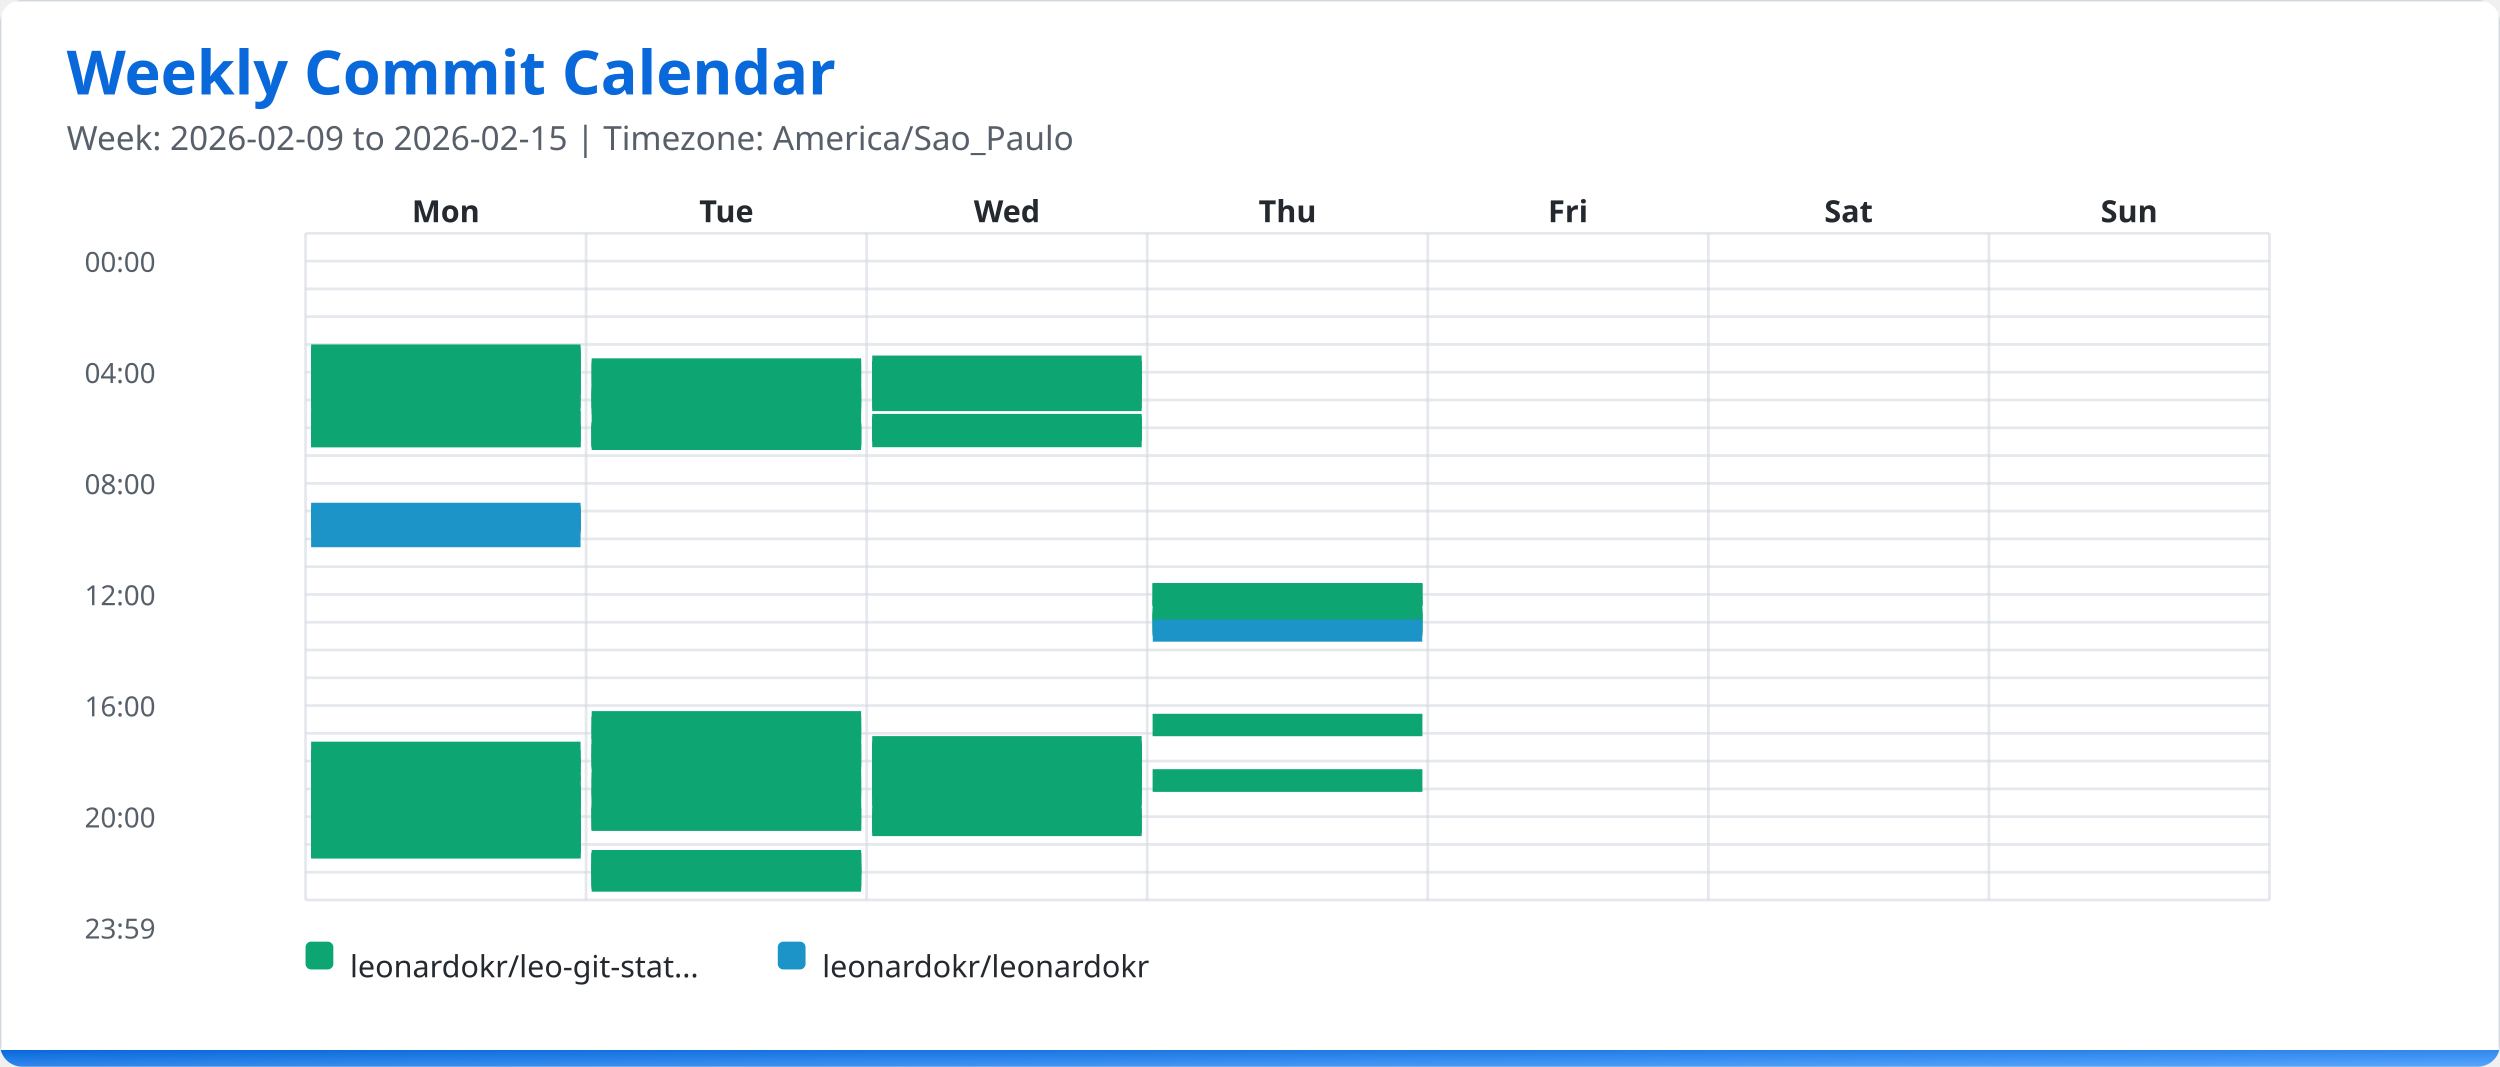
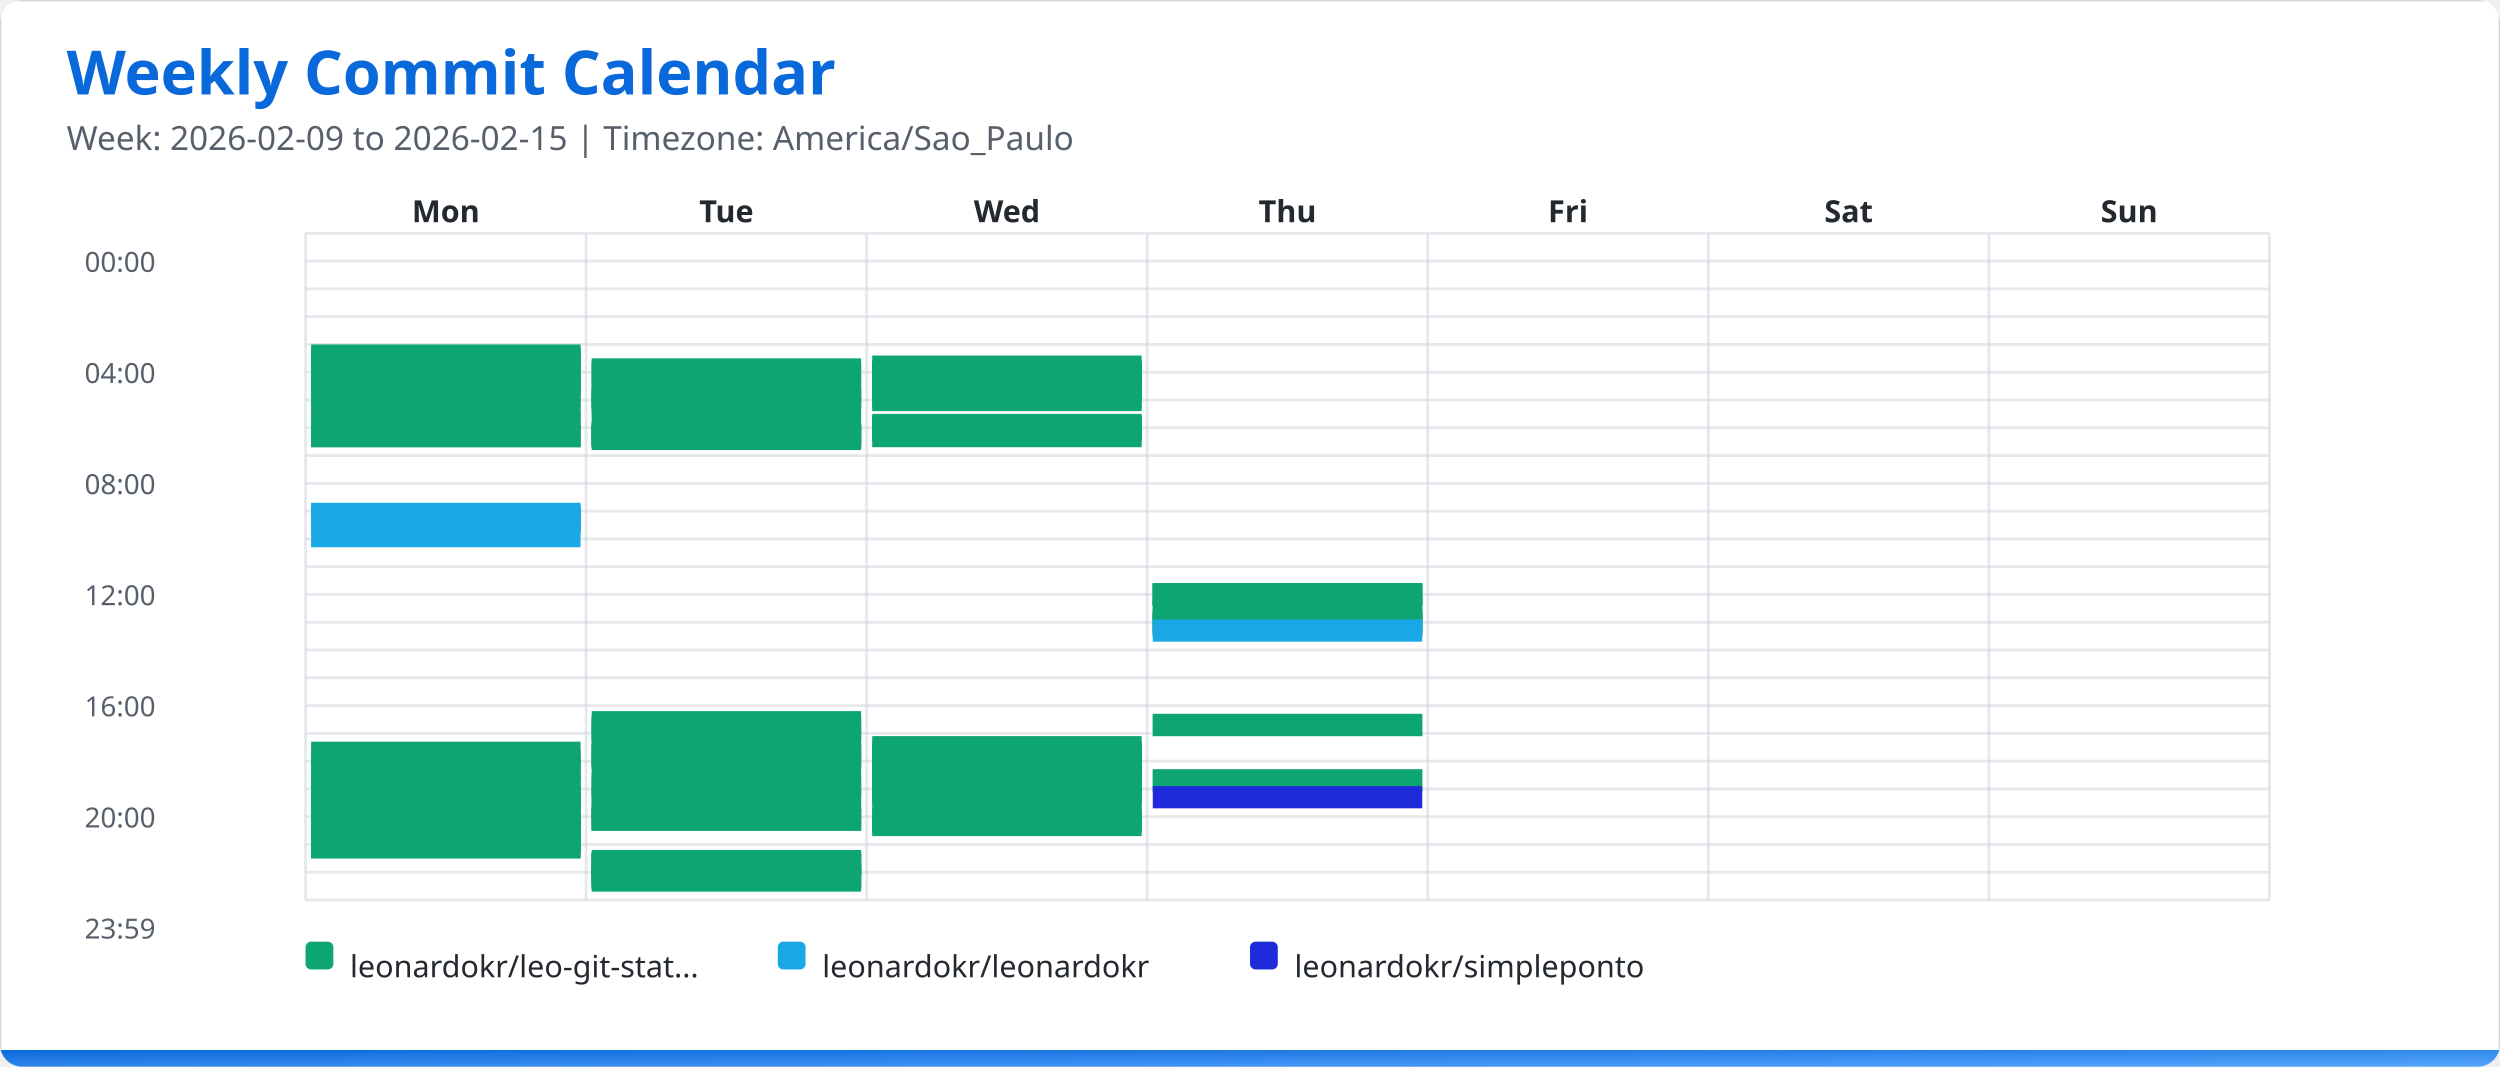
<svg xmlns="http://www.w3.org/2000/svg" width="900" height="384" viewBox="0 0 900 384">
  <defs>
    <linearGradient id="calendar-gradient" x1="0%" y1="0%" x2="100%" y2="100%">
      <stop offset="0%" style="stop-color:#0969da;stop-opacity:1" />
      <stop offset="100%" style="stop-color:#58a6ff;stop-opacity:1" />
    </linearGradient>
    <clipPath id="calendar-rounded">
      <rect x="0" y="0" width="900" height="384" rx="8" ry="8" />
    </clipPath>
  </defs>
  <style>
    .title {
      font-family: 'Segoe UI', Ubuntu, 'Helvetica Neue', sans-serif;
      font-size: 22px;
      font-weight: 700;
      fill: #0969da;
    }
    .subtitle {
      font-family: 'Segoe UI', Ubuntu, 'Helvetica Neue', sans-serif;
      font-size: 12px;
      font-weight: 500;
      fill: #57606a;
    }
    .day-label {
      font-family: 'Segoe UI', Ubuntu, 'Helvetica Neue', sans-serif;
      font-size: 11px;
      font-weight: 600;
      fill: #24292f;
    }
    .hour-label {
      font-family: 'Segoe UI', Ubuntu, 'Helvetica Neue', sans-serif;
      font-size: 10px;
      fill: #57606a;
      text-anchor: end;
      dominant-baseline: central;
    }
    .grid-line {
      stroke: #d0d7de;
      stroke-width: 1;
      opacity: 0.55;
    }
    .legend-label {
      font-family: 'Segoe UI', Ubuntu, 'Helvetica Neue', sans-serif;
      font-size: 11px;
      fill: #24292f;
      dominant-baseline: middle;
    }
  </style>
  <rect clip-path="url(#calendar-rounded)" width="100%" height="100%" fill="#FFFFFF" stroke="#d0d7de" stroke-width="1" />
  <rect x="0" y="378" width="900" height="6" fill="url(#calendar-gradient)" clip-path="url(#calendar-rounded)" />
  <text x="24" y="34" class="title">Weekly Commit Calendar</text>
  <text x="24" y="54" class="subtitle">Week: 2026-02-09 to 2026-02-15 | Timezone: America/Sao_Paulo</text>
  <text x="160.5" y="80" text-anchor="middle" class="day-label">Mon</text>
  <text x="261.5" y="80" text-anchor="middle" class="day-label">Tue</text>
  <text x="362.5" y="80" text-anchor="middle" class="day-label">Wed</text>
  <text x="463.5" y="80" text-anchor="middle" class="day-label">Thu</text>
  <text x="564.5" y="80" text-anchor="middle" class="day-label">Fri</text>
  <text x="665.5" y="80" text-anchor="middle" class="day-label">Sat</text>
  <text x="766.5" y="80" text-anchor="middle" class="day-label">Sun</text>
  <text x="56" y="94" class="hour-label">00:00</text>
  <text x="56" y="134" class="hour-label">04:00</text>
  <text x="56" y="174" class="hour-label">08:00</text>
  <text x="56" y="214" class="hour-label">12:00</text>
  <text x="56" y="254" class="hour-label">16:00</text>
  <text x="56" y="294" class="hour-label">20:00</text>
  <text x="56" y="334" class="hour-label">23:59</text>
  <line x1="110" y1="84" x2="110" y2="324" class="grid-line" />
  <line x1="211" y1="84" x2="211" y2="324" class="grid-line" />
  <line x1="312" y1="84" x2="312" y2="324" class="grid-line" />
  <line x1="413" y1="84" x2="413" y2="324" class="grid-line" />
  <line x1="514" y1="84" x2="514" y2="324" class="grid-line" />
  <line x1="615" y1="84" x2="615" y2="324" class="grid-line" />
  <line x1="716" y1="84" x2="716" y2="324" class="grid-line" />
  <line x1="817" y1="84" x2="817" y2="324" class="grid-line" />
  <line x1="110" y1="84" x2="817" y2="84" class="grid-line" />
  <line x1="110" y1="94" x2="817" y2="94" class="grid-line" />
  <line x1="110" y1="104" x2="817" y2="104" class="grid-line" />
  <line x1="110" y1="114" x2="817" y2="114" class="grid-line" />
  <line x1="110" y1="124" x2="817" y2="124" class="grid-line" />
  <line x1="110" y1="134" x2="817" y2="134" class="grid-line" />
  <line x1="110" y1="144" x2="817" y2="144" class="grid-line" />
  <line x1="110" y1="154" x2="817" y2="154" class="grid-line" />
  <line x1="110" y1="164" x2="817" y2="164" class="grid-line" />
  <line x1="110" y1="174" x2="817" y2="174" class="grid-line" />
  <line x1="110" y1="184" x2="817" y2="184" class="grid-line" />
  <line x1="110" y1="194" x2="817" y2="194" class="grid-line" />
  <line x1="110" y1="204" x2="817" y2="204" class="grid-line" />
  <line x1="110" y1="214" x2="817" y2="214" class="grid-line" />
  <line x1="110" y1="224" x2="817" y2="224" class="grid-line" />
  <line x1="110" y1="234" x2="817" y2="234" class="grid-line" />
  <line x1="110" y1="244" x2="817" y2="244" class="grid-line" />
  <line x1="110" y1="254" x2="817" y2="254" class="grid-line" />
  <line x1="110" y1="264" x2="817" y2="264" class="grid-line" />
  <line x1="110" y1="274" x2="817" y2="274" class="grid-line" />
  <line x1="110" y1="284" x2="817" y2="284" class="grid-line" />
  <line x1="110" y1="294" x2="817" y2="294" class="grid-line" />
  <line x1="110" y1="304" x2="817" y2="304" class="grid-line" />
  <line x1="110" y1="314" x2="817" y2="314" class="grid-line" />
  <line x1="110" y1="324" x2="817" y2="324" class="grid-line" />
  <g>
    <rect x="112.0" y="124.0" width="97" height="8" rx="0 " ry="0" fill="#0da572" opacity="{{ calendar_slot_opacity }}" />
  </g>
  <g>
    <rect x="112.0" y="125.0" width="97" height="8" rx="0 " ry="0" fill="#0da572" opacity="{{ calendar_slot_opacity }}" />
  </g>
  <g>
    <rect x="112.0" y="126.0" width="97" height="8" rx="0 " ry="0" fill="#0da572" opacity="{{ calendar_slot_opacity }}" />
  </g>
  <g>
    <rect x="112.0" y="127.0" width="97" height="8" rx="0 " ry="0" fill="#0da572" opacity="{{ calendar_slot_opacity }}" />
  </g>
  <g>
    <rect x="112.0" y="130.0" width="97" height="8" rx="0 " ry="0" fill="#0da572" opacity="{{ calendar_slot_opacity }}" />
  </g>
  <g>
    <rect x="112.0" y="133.0" width="97" height="8" rx="0 " ry="0" fill="#0da572" opacity="{{ calendar_slot_opacity }}" />
  </g>
  <g>
    <rect x="112.0" y="134.0" width="97" height="8" rx="0 " ry="0" fill="#0da572" opacity="{{ calendar_slot_opacity }}" />
  </g>
  <g>
    <rect x="112.0" y="134.0" width="97" height="8" rx="0 " ry="0" fill="#0da572" opacity="{{ calendar_slot_opacity }}" />
  </g>
  <g>
    <rect x="112.0" y="136.0" width="97" height="8" rx="0 " ry="0" fill="#0da572" opacity="{{ calendar_slot_opacity }}" />
  </g>
  <g>
    <rect x="112.0" y="139.0" width="97" height="8" rx="0 " ry="0" fill="#0da572" opacity="{{ calendar_slot_opacity }}" />
  </g>
  <g>
    <rect x="112.0" y="143.0" width="97" height="8" rx="0 " ry="0" fill="#0da572" opacity="{{ calendar_slot_opacity }}" />
  </g>
  <g>
    <rect x="112.0" y="148.0" width="97" height="8" rx="0 " ry="0" fill="#0da572" opacity="{{ calendar_slot_opacity }}" />
  </g>
  <g>
    <rect x="112.0" y="151.0" width="97" height="8" rx="0 " ry="0" fill="#0da572" opacity="{{ calendar_slot_opacity }}" />
  </g>
  <g>
    <rect x="112.0" y="153.0" width="97" height="8" rx="0 " ry="0" fill="#0da572" opacity="{{ calendar_slot_opacity }}" />
  </g>
  <g>
    <rect x="112.0" y="153.0" width="97" height="8" rx="0 " ry="0" fill="#0da572" opacity="{{ calendar_slot_opacity }}" />
  </g>
  <g>
-     <rect x="112.0" y="181.0" width="97" height="8" rx="0 " ry="0" fill="#1c94c8" opacity="{{ calendar_slot_opacity }}" />
-   </g>
-   <g>
-     <rect x="112.0" y="182.0" width="97" height="8" rx="0 " ry="0" fill="#1c94c8" opacity="{{ calendar_slot_opacity }}" />
-   </g>
-   <g>
-     <rect x="112.0" y="183.0" width="97" height="8" rx="0 " ry="0" fill="#1c94c8" opacity="{{ calendar_slot_opacity }}" />
-   </g>
-   <g>
-     <rect x="112.0" y="183.0" width="97" height="8" rx="0 " ry="0" fill="#1c94c8" opacity="{{ calendar_slot_opacity }}" />
-   </g>
-   <g>
-     <rect x="112.0" y="183.0" width="97" height="8" rx="0 " ry="0" fill="#1c94c8" opacity="{{ calendar_slot_opacity }}" />
-   </g>
-   <g>
-     <rect x="112.0" y="184.0" width="97" height="8" rx="0 " ry="0" fill="#1c94c8" opacity="{{ calendar_slot_opacity }}" />
-   </g>
-   <g>
-     <rect x="112.0" y="189.0" width="97" height="8" rx="0 " ry="0" fill="#1c94c8" opacity="{{ calendar_slot_opacity }}" />
+     <rect x="112.0" y="181.0" width="97" height="8" rx="0 " ry="0" fill="#19a7e5" opacity="{{ calendar_slot_opacity }}" />
+   </g>
+   <g>
+     <rect x="112.0" y="182.0" width="97" height="8" rx="0 " ry="0" fill="#19a7e5" opacity="{{ calendar_slot_opacity }}" />
+   </g>
+   <g>
+     <rect x="112.0" y="183.0" width="97" height="8" rx="0 " ry="0" fill="#19a7e5" opacity="{{ calendar_slot_opacity }}" />
+   </g>
+   <g>
+     <rect x="112.0" y="183.0" width="97" height="8" rx="0 " ry="0" fill="#19a7e5" opacity="{{ calendar_slot_opacity }}" />
+   </g>
+   <g>
+     <rect x="112.0" y="183.0" width="97" height="8" rx="0 " ry="0" fill="#19a7e5" opacity="{{ calendar_slot_opacity }}" />
+   </g>
+   <g>
+     <rect x="112.0" y="184.0" width="97" height="8" rx="0 " ry="0" fill="#19a7e5" opacity="{{ calendar_slot_opacity }}" />
+   </g>
+   <g>
+     <rect x="112.0" y="189.0" width="97" height="8" rx="0 " ry="0" fill="#19a7e5" opacity="{{ calendar_slot_opacity }}" />
  </g>
  <g>
    <rect x="112.0" y="267.0" width="97" height="8" rx="0 " ry="0" fill="#0da572" opacity="{{ calendar_slot_opacity }}" />
  </g>
  <g>
    <rect x="112.0" y="270.0" width="97" height="8" rx="0 " ry="0" fill="#0da572" opacity="{{ calendar_slot_opacity }}" />
  </g>
  <g>
    <rect x="112.0" y="273.0" width="97" height="8" rx="0 " ry="0" fill="#0da572" opacity="{{ calendar_slot_opacity }}" />
  </g>
  <g>
    <rect x="112.0" y="273.0" width="97" height="8" rx="0 " ry="0" fill="#0da572" opacity="{{ calendar_slot_opacity }}" />
  </g>
  <g>
    <rect x="112.0" y="279.0" width="97" height="8" rx="0 " ry="0" fill="#0da572" opacity="{{ calendar_slot_opacity }}" />
  </g>
  <g>
    <rect x="112.0" y="280.0" width="97" height="8" rx="0 " ry="0" fill="#0da572" opacity="{{ calendar_slot_opacity }}" />
  </g>
  <g>
    <rect x="112.0" y="283.0" width="97" height="8" rx="0 " ry="0" fill="#0da572" opacity="{{ calendar_slot_opacity }}" />
  </g>
  <g>
    <rect x="112.0" y="283.0" width="97" height="8" rx="0 " ry="0" fill="#0da572" opacity="{{ calendar_slot_opacity }}" />
  </g>
  <g>
    <rect x="112.0" y="283.0" width="97" height="8" rx="0 " ry="0" fill="#0da572" opacity="{{ calendar_slot_opacity }}" />
  </g>
  <g>
    <rect x="112.0" y="283.0" width="97" height="8" rx="0 " ry="0" fill="#0da572" opacity="{{ calendar_slot_opacity }}" />
  </g>
  <g>
    <rect x="112.0" y="288.0" width="97" height="8" rx="0 " ry="0" fill="#0da572" opacity="{{ calendar_slot_opacity }}" />
  </g>
  <g>
    <rect x="112.0" y="290.0" width="97" height="8" rx="0 " ry="0" fill="#0da572" opacity="{{ calendar_slot_opacity }}" />
  </g>
  <g>
    <rect x="112.0" y="291.0" width="97" height="8" rx="0 " ry="0" fill="#0da572" opacity="{{ calendar_slot_opacity }}" />
  </g>
  <g>
    <rect x="112.0" y="293.0" width="97" height="8" rx="0 " ry="0" fill="#0da572" opacity="{{ calendar_slot_opacity }}" />
  </g>
  <g>
    <rect x="112.0" y="293.0" width="97" height="8" rx="0 " ry="0" fill="#0da572" opacity="{{ calendar_slot_opacity }}" />
  </g>
  <g>
    <rect x="112.0" y="293.0" width="97" height="8" rx="0 " ry="0" fill="#0da572" opacity="{{ calendar_slot_opacity }}" />
  </g>
  <g>
    <rect x="112.0" y="293.0" width="97" height="8" rx="0 " ry="0" fill="#0da572" opacity="{{ calendar_slot_opacity }}" />
  </g>
  <g>
    <rect x="112.0" y="293.0" width="97" height="8" rx="0 " ry="0" fill="#0da572" opacity="{{ calendar_slot_opacity }}" />
  </g>
  <g>
    <rect x="112.0" y="293.0" width="97" height="8" rx="0 " ry="0" fill="#0da572" opacity="{{ calendar_slot_opacity }}" />
  </g>
  <g>
    <rect x="112.0" y="293.0" width="97" height="8" rx="0 " ry="0" fill="#0da572" opacity="{{ calendar_slot_opacity }}" />
  </g>
  <g>
    <rect x="112.0" y="293.0" width="97" height="8" rx="0 " ry="0" fill="#0da572" opacity="{{ calendar_slot_opacity }}" />
  </g>
  <g>
    <rect x="112.0" y="293.0" width="97" height="8" rx="0 " ry="0" fill="#0da572" opacity="{{ calendar_slot_opacity }}" />
  </g>
  <g>
    <rect x="112.0" y="293.0" width="97" height="8" rx="0 " ry="0" fill="#0da572" opacity="{{ calendar_slot_opacity }}" />
  </g>
  <g>
    <rect x="112.0" y="293.0" width="97" height="8" rx="0 " ry="0" fill="#0da572" opacity="{{ calendar_slot_opacity }}" />
  </g>
  <g>
    <rect x="112.0" y="293.0" width="97" height="8" rx="0 " ry="0" fill="#0da572" opacity="{{ calendar_slot_opacity }}" />
  </g>
  <g>
    <rect x="112.0" y="293.0" width="97" height="8" rx="0 " ry="0" fill="#0da572" opacity="{{ calendar_slot_opacity }}" />
  </g>
  <g>
    <rect x="112.0" y="294.0" width="97" height="8" rx="0 " ry="0" fill="#0da572" opacity="{{ calendar_slot_opacity }}" />
  </g>
  <g>
    <rect x="112.0" y="298.0" width="97" height="8" rx="0 " ry="0" fill="#0da572" opacity="{{ calendar_slot_opacity }}" />
  </g>
  <g>
    <rect x="112.0" y="298.0" width="97" height="8" rx="0 " ry="0" fill="#0da572" opacity="{{ calendar_slot_opacity }}" />
  </g>
  <g>
    <rect x="112.0" y="298.0" width="97" height="8" rx="0 " ry="0" fill="#0da572" opacity="{{ calendar_slot_opacity }}" />
  </g>
  <g>
    <rect x="112.0" y="298.0" width="97" height="8" rx="0 " ry="0" fill="#0da572" opacity="{{ calendar_slot_opacity }}" />
  </g>
  <g>
    <rect x="112.0" y="298.0" width="97" height="8" rx="0 " ry="0" fill="#0da572" opacity="{{ calendar_slot_opacity }}" />
  </g>
  <g>
    <rect x="112.0" y="298.0" width="97" height="8" rx="0 " ry="0" fill="#0da572" opacity="{{ calendar_slot_opacity }}" />
  </g>
  <g>
    <rect x="112.0" y="298.0" width="97" height="8" rx="0 " ry="0" fill="#0da572" opacity="{{ calendar_slot_opacity }}" />
  </g>
  <g>
    <rect x="112.0" y="299.0" width="97" height="8" rx="0 " ry="0" fill="#0da572" opacity="{{ calendar_slot_opacity }}" />
  </g>
  <g>
    <rect x="112.0" y="299.0" width="97" height="8" rx="0 " ry="0" fill="#0da572" opacity="{{ calendar_slot_opacity }}" />
  </g>
  <g>
    <rect x="112.0" y="299.0" width="97" height="8" rx="0 " ry="0" fill="#0da572" opacity="{{ calendar_slot_opacity }}" />
  </g>
  <g>
    <rect x="112.0" y="299.0" width="97" height="8" rx="0 " ry="0" fill="#0da572" opacity="{{ calendar_slot_opacity }}" />
  </g>
  <g>
    <rect x="112.0" y="299.0" width="97" height="8" rx="0 " ry="0" fill="#0da572" opacity="{{ calendar_slot_opacity }}" />
  </g>
  <g>
    <rect x="112.0" y="301.0" width="97" height="8" rx="0 " ry="0" fill="#0da572" opacity="{{ calendar_slot_opacity }}" />
  </g>
  <g>
    <rect x="112.0" y="301.0" width="97" height="8" rx="0 " ry="0" fill="#0da572" opacity="{{ calendar_slot_opacity }}" />
  </g>
  <g>
    <rect x="213.0" y="129.0" width="97" height="8" rx="0 " ry="0" fill="#0da572" opacity="{{ calendar_slot_opacity }}" />
  </g>
  <g>
    <rect x="213.0" y="130.0" width="97" height="8" rx="0 " ry="0" fill="#0da572" opacity="{{ calendar_slot_opacity }}" />
  </g>
  <g>
    <rect x="213.0" y="131.0" width="97" height="8" rx="0 " ry="0" fill="#0da572" opacity="{{ calendar_slot_opacity }}" />
  </g>
  <g>
    <rect x="213.0" y="137.0" width="97" height="8" rx="0 " ry="0" fill="#0da572" opacity="{{ calendar_slot_opacity }}" />
  </g>
  <g>
    <rect x="213.0" y="139.0" width="97" height="8" rx="0 " ry="0" fill="#0da572" opacity="{{ calendar_slot_opacity }}" />
  </g>
  <g>
    <rect x="213.0" y="139.0" width="97" height="8" rx="0 " ry="0" fill="#0da572" opacity="{{ calendar_slot_opacity }}" />
  </g>
  <g>
    <rect x="213.0" y="140.0" width="97" height="8" rx="0 " ry="0" fill="#0da572" opacity="{{ calendar_slot_opacity }}" />
  </g>
  <g>
    <rect x="213.0" y="141.0" width="97" height="8" rx="0 " ry="0" fill="#0da572" opacity="{{ calendar_slot_opacity }}" />
  </g>
  <g>
    <rect x="213.0" y="148.0" width="97" height="8" rx="0 " ry="0" fill="#0da572" opacity="{{ calendar_slot_opacity }}" />
  </g>
  <g>
    <rect x="213.0" y="152.0" width="97" height="8" rx="0 " ry="0" fill="#0da572" opacity="{{ calendar_slot_opacity }}" />
  </g>
  <g>
    <rect x="213.0" y="152.0" width="97" height="8" rx="0 " ry="0" fill="#0da572" opacity="{{ calendar_slot_opacity }}" />
  </g>
  <g>
    <rect x="213.0" y="153.0" width="97" height="8" rx="0 " ry="0" fill="#0da572" opacity="{{ calendar_slot_opacity }}" />
  </g>
  <g>
    <rect x="213.0" y="153.0" width="97" height="8" rx="0 " ry="0" fill="#0da572" opacity="{{ calendar_slot_opacity }}" />
  </g>
  <g>
    <rect x="213.0" y="153.0" width="97" height="8" rx="0 " ry="0" fill="#0da572" opacity="{{ calendar_slot_opacity }}" />
  </g>
  <g>
    <rect x="213.0" y="154.0" width="97" height="8" rx="0 " ry="0" fill="#0da572" opacity="{{ calendar_slot_opacity }}" />
  </g>
  <g>
    <rect x="213.0" y="256.0" width="97" height="8" rx="0 " ry="0" fill="#0da572" opacity="{{ calendar_slot_opacity }}" />
  </g>
  <g>
    <rect x="213.0" y="258.0" width="97" height="8" rx="0 " ry="0" fill="#0da572" opacity="{{ calendar_slot_opacity }}" />
  </g>
  <g>
    <rect x="213.0" y="258.0" width="97" height="8" rx="0 " ry="0" fill="#0da572" opacity="{{ calendar_slot_opacity }}" />
  </g>
  <g>
    <rect x="213.0" y="261.0" width="97" height="8" rx="0 " ry="0" fill="#0da572" opacity="{{ calendar_slot_opacity }}" />
  </g>
  <g>
    <rect x="213.0" y="265.0" width="97" height="8" rx="0 " ry="0" fill="#0da572" opacity="{{ calendar_slot_opacity }}" />
  </g>
  <g>
    <rect x="213.0" y="268.0" width="97" height="8" rx="0 " ry="0" fill="#0da572" opacity="{{ calendar_slot_opacity }}" />
  </g>
  <g>
    <rect x="213.0" y="268.0" width="97" height="8" rx="0 " ry="0" fill="#0da572" opacity="{{ calendar_slot_opacity }}" />
  </g>
  <g>
    <rect x="213.0" y="269.0" width="97" height="8" rx="0 " ry="0" fill="#0da572" opacity="{{ calendar_slot_opacity }}" />
  </g>
  <g>
    <rect x="213.0" y="271.0" width="97" height="8" rx="0 " ry="0" fill="#0da572" opacity="{{ calendar_slot_opacity }}" />
  </g>
  <g>
    <rect x="213.0" y="278.0" width="97" height="8" rx="0 " ry="0" fill="#0da572" opacity="{{ calendar_slot_opacity }}" />
  </g>
  <g>
    <rect x="213.0" y="279.0" width="97" height="8" rx="0 " ry="0" fill="#0da572" opacity="{{ calendar_slot_opacity }}" />
  </g>
  <g>
    <rect x="213.0" y="280.0" width="97" height="8" rx="0 " ry="0" fill="#0da572" opacity="{{ calendar_slot_opacity }}" />
  </g>
  <g>
    <rect x="213.0" y="284.0" width="97" height="8" rx="0 " ry="0" fill="#0da572" opacity="{{ calendar_slot_opacity }}" />
  </g>
  <g>
    <rect x="213.0" y="288.0" width="97" height="8" rx="0 " ry="0" fill="#0da572" opacity="{{ calendar_slot_opacity }}" />
  </g>
  <g>
    <rect x="213.0" y="290.0" width="97" height="8" rx="0 " ry="0" fill="#0da572" opacity="{{ calendar_slot_opacity }}" />
  </g>
  <g>
    <rect x="213.0" y="291.0" width="97" height="8" rx="0 " ry="0" fill="#0da572" opacity="{{ calendar_slot_opacity }}" />
  </g>
  <g>
    <rect x="213.0" y="291.0" width="97" height="8" rx="0 " ry="0" fill="#0da572" opacity="{{ calendar_slot_opacity }}" />
  </g>
  <g>
    <rect x="213.0" y="291.0" width="97" height="8" rx="0 " ry="0" fill="#0da572" opacity="{{ calendar_slot_opacity }}" />
  </g>
  <g>
    <rect x="213.0" y="306.0" width="97" height="8" rx="0 " ry="0" fill="#0da572" opacity="{{ calendar_slot_opacity }}" />
  </g>
  <g>
    <rect x="213.0" y="307.0" width="97" height="8" rx="0 " ry="0" fill="#0da572" opacity="{{ calendar_slot_opacity }}" />
  </g>
  <g>
    <rect x="213.0" y="307.0" width="97" height="8" rx="0 " ry="0" fill="#0da572" opacity="{{ calendar_slot_opacity }}" />
  </g>
  <g>
    <rect x="213.0" y="307.0" width="97" height="8" rx="0 " ry="0" fill="#0da572" opacity="{{ calendar_slot_opacity }}" />
  </g>
  <g>
    <rect x="213.0" y="307.0" width="97" height="8" rx="0 " ry="0" fill="#0da572" opacity="{{ calendar_slot_opacity }}" />
  </g>
  <g>
    <rect x="213.0" y="309.0" width="97" height="8" rx="0 " ry="0" fill="#0da572" opacity="{{ calendar_slot_opacity }}" />
  </g>
  <g>
    <rect x="213.0" y="311.0" width="97" height="8" rx="0 " ry="0" fill="#0da572" opacity="{{ calendar_slot_opacity }}" />
  </g>
  <g>
    <rect x="213.0" y="311.0" width="97" height="8" rx="0 " ry="0" fill="#0da572" opacity="{{ calendar_slot_opacity }}" />
  </g>
  <g>
    <rect x="213.0" y="312.0" width="97" height="8" rx="0 " ry="0" fill="#0da572" opacity="{{ calendar_slot_opacity }}" />
  </g>
  <g>
    <rect x="213.0" y="312.0" width="97" height="8" rx="0 " ry="0" fill="#0da572" opacity="{{ calendar_slot_opacity }}" />
  </g>
  <g>
    <rect x="213.0" y="313.0" width="97" height="8" rx="0 " ry="0" fill="#0da572" opacity="{{ calendar_slot_opacity }}" />
  </g>
  <g>
    <rect x="314.0" y="128.0" width="97" height="8" rx="0 " ry="0" fill="#0da572" opacity="{{ calendar_slot_opacity }}" />
  </g>
  <g>
    <rect x="314.0" y="130.0" width="97" height="8" rx="0 " ry="0" fill="#0da572" opacity="{{ calendar_slot_opacity }}" />
  </g>
  <g>
    <rect x="314.0" y="130.0" width="97" height="8" rx="0 " ry="0" fill="#0da572" opacity="{{ calendar_slot_opacity }}" />
  </g>
  <g>
    <rect x="314.0" y="131.0" width="97" height="8" rx="0 " ry="0" fill="#0da572" opacity="{{ calendar_slot_opacity }}" />
  </g>
  <g>
    <rect x="314.0" y="135.0" width="97" height="8" rx="0 " ry="0" fill="#0da572" opacity="{{ calendar_slot_opacity }}" />
  </g>
  <g>
    <rect x="314.0" y="136.0" width="97" height="8" rx="0 " ry="0" fill="#0da572" opacity="{{ calendar_slot_opacity }}" />
  </g>
  <g>
    <rect x="314.0" y="139.0" width="97" height="8" rx="0 " ry="0" fill="#0da572" opacity="{{ calendar_slot_opacity }}" />
  </g>
  <g>
    <rect x="314.0" y="140.0" width="97" height="8" rx="0 " ry="0" fill="#0da572" opacity="{{ calendar_slot_opacity }}" />
  </g>
  <g>
    <rect x="314.0" y="149.0" width="97" height="8" rx="0 " ry="0" fill="#0da572" opacity="{{ calendar_slot_opacity }}" />
  </g>
  <g>
    <rect x="314.0" y="150.0" width="97" height="8" rx="0 " ry="0" fill="#0da572" opacity="{{ calendar_slot_opacity }}" />
  </g>
  <g>
    <rect x="314.0" y="150.0" width="97" height="8" rx="0 " ry="0" fill="#0da572" opacity="{{ calendar_slot_opacity }}" />
  </g>
  <g>
    <rect x="314.0" y="151.0" width="97" height="8" rx="0 " ry="0" fill="#0da572" opacity="{{ calendar_slot_opacity }}" />
  </g>
  <g>
    <rect x="314.0" y="153.0" width="97" height="8" rx="0 " ry="0" fill="#0da572" opacity="{{ calendar_slot_opacity }}" />
  </g>
  <g>
    <rect x="314.0" y="265.0" width="97" height="8" rx="0 " ry="0" fill="#0da572" opacity="{{ calendar_slot_opacity }}" />
  </g>
  <g>
    <rect x="314.0" y="267.0" width="97" height="8" rx="0 " ry="0" fill="#0da572" opacity="{{ calendar_slot_opacity }}" />
  </g>
  <g>
    <rect x="314.0" y="268.0" width="97" height="8" rx="0 " ry="0" fill="#0da572" opacity="{{ calendar_slot_opacity }}" />
  </g>
  <g>
    <rect x="314.0" y="269.0" width="97" height="8" rx="0 " ry="0" fill="#0da572" opacity="{{ calendar_slot_opacity }}" />
  </g>
  <g>
    <rect x="314.0" y="269.0" width="97" height="8" rx="0 " ry="0" fill="#0da572" opacity="{{ calendar_slot_opacity }}" />
  </g>
  <g>
    <rect x="314.0" y="270.0" width="97" height="8" rx="0 " ry="0" fill="#0da572" opacity="{{ calendar_slot_opacity }}" />
  </g>
  <g>
    <rect x="314.0" y="271.0" width="97" height="8" rx="0 " ry="0" fill="#0da572" opacity="{{ calendar_slot_opacity }}" />
  </g>
  <g>
    <rect x="314.0" y="272.0" width="97" height="8" rx="0 " ry="0" fill="#0da572" opacity="{{ calendar_slot_opacity }}" />
  </g>
  <g>
    <rect x="314.0" y="273.0" width="97" height="8" rx="0 " ry="0" fill="#0da572" opacity="{{ calendar_slot_opacity }}" />
  </g>
  <g>
    <rect x="314.0" y="277.0" width="97" height="8" rx="0 " ry="0" fill="#0da572" opacity="{{ calendar_slot_opacity }}" />
  </g>
  <g>
    <rect x="314.0" y="279.0" width="97" height="8" rx="0 " ry="0" fill="#0da572" opacity="{{ calendar_slot_opacity }}" />
  </g>
  <g>
    <rect x="314.0" y="279.0" width="97" height="8" rx="0 " ry="0" fill="#0da572" opacity="{{ calendar_slot_opacity }}" />
  </g>
  <g>
    <rect x="314.0" y="282.0" width="97" height="8" rx="0 " ry="0" fill="#0da572" opacity="{{ calendar_slot_opacity }}" />
  </g>
  <g>
    <rect x="314.0" y="284.0" width="97" height="8" rx="0 " ry="0" fill="#0da572" opacity="{{ calendar_slot_opacity }}" />
  </g>
  <g>
    <rect x="314.0" y="291.0" width="97" height="8" rx="0 " ry="0" fill="#0da572" opacity="{{ calendar_slot_opacity }}" />
  </g>
  <g>
    <rect x="314.0" y="292.0" width="97" height="8" rx="0 " ry="0" fill="#0da572" opacity="{{ calendar_slot_opacity }}" />
  </g>
  <g>
    <rect x="314.0" y="293.0" width="97" height="8" rx="0 " ry="0" fill="#0da572" opacity="{{ calendar_slot_opacity }}" />
  </g>
  <g>
    <rect x="415.0" y="210.0" width="97" height="8" rx="0 " ry="0" fill="#0da572" opacity="{{ calendar_slot_opacity }}" />
  </g>
  <g>
    <rect x="415.0" y="210.0" width="97" height="8" rx="0 " ry="0" fill="#0da572" opacity="{{ calendar_slot_opacity }}" />
  </g>
  <g>
    <rect x="415.0" y="210.0" width="97" height="8" rx="0 " ry="0" fill="#0da572" opacity="{{ calendar_slot_opacity }}" />
  </g>
  <g>
    <rect x="415.0" y="210.0" width="97" height="8" rx="0 " ry="0" fill="#0da572" opacity="{{ calendar_slot_opacity }}" />
  </g>
  <g>
    <rect x="415.0" y="210.0" width="97" height="8" rx="0 " ry="0" fill="#0da572" opacity="{{ calendar_slot_opacity }}" />
  </g>
  <g>
    <rect x="415.0" y="215.0" width="97" height="8" rx="0 " ry="0" fill="#0da572" opacity="{{ calendar_slot_opacity }}" />
  </g>
  <g>
    <rect x="415.0" y="216.0" width="97" height="8" rx="0 " ry="0" fill="#0da572" opacity="{{ calendar_slot_opacity }}" />
  </g>
  <g>
    <rect x="415.0" y="219.0" width="97" height="8" rx="0 " ry="0" fill="#0da572" opacity="{{ calendar_slot_opacity }}" />
  </g>
  <g>
    <rect x="415.0" y="220.0" width="97" height="8" rx="0 " ry="0" fill="#0da572" opacity="{{ calendar_slot_opacity }}" />
  </g>
  <g>
    <rect x="415.0" y="220.0" width="97" height="8" rx="0 " ry="0" fill="#0da572" opacity="{{ calendar_slot_opacity }}" />
  </g>
  <g>
    <rect x="415.0" y="221.0" width="97" height="8" rx="0 " ry="0" fill="#0da572" opacity="{{ calendar_slot_opacity }}" />
  </g>
  <g>
    <rect x="415.0" y="221.0" width="97" height="8" rx="0 " ry="0" fill="#0da572" opacity="{{ calendar_slot_opacity }}" />
  </g>
  <g>
-     <rect x="415.0" y="223.0" width="97" height="8" rx="0 " ry="0" fill="#1c94c8" opacity="{{ calendar_slot_opacity }}" />
+     <rect x="415.0" y="223.0" width="97" height="8" rx="0 " ry="0" fill="#19a7e5" opacity="{{ calendar_slot_opacity }}" />
  </g>
  <g>
    <rect x="415.0" y="257.0" width="97" height="8" rx="0 " ry="0" fill="#0da572" opacity="{{ calendar_slot_opacity }}" />
  </g>
  <g>
    <rect x="415.0" y="257.0" width="97" height="8" rx="0 " ry="0" fill="#0da572" opacity="{{ calendar_slot_opacity }}" />
  </g>
  <g>
    <rect x="415.0" y="277.0" width="97" height="8" rx="0 " ry="0" fill="#0da572" opacity="{{ calendar_slot_opacity }}" />
  </g>
  <g>
    <rect x="415.0" y="277.0" width="97" height="8" rx="0 " ry="0" fill="#0da572" opacity="{{ calendar_slot_opacity }}" />
+   </g>
+   <g>
+     <rect x="415.0" y="283.0" width="97" height="8" rx="0 " ry="0" fill="#1f2ada" opacity="{{ calendar_slot_opacity }}" />
  </g>
  <rect x="110" y="339" width="10" height="10" rx="2" ry="2" fill="#0da572" />
  <text x="126" y="348" class="legend-label">leonardokr/leo-git-stat...</text>
-   <rect x="280" y="339" width="10" height="10" rx="2" ry="2" fill="#1c94c8" />
+   <rect x="280" y="339" width="10" height="10" rx="2" ry="2" fill="#19a7e5" />
  <text x="296" y="348" class="legend-label">leonardokr/leonardokr</text>
+   <rect x="450" y="339" width="10" height="10" rx="2" ry="2" fill="#1f2ada" />
+   <text x="466" y="348" class="legend-label">leonardokr/simpleponto</text>
</svg>
